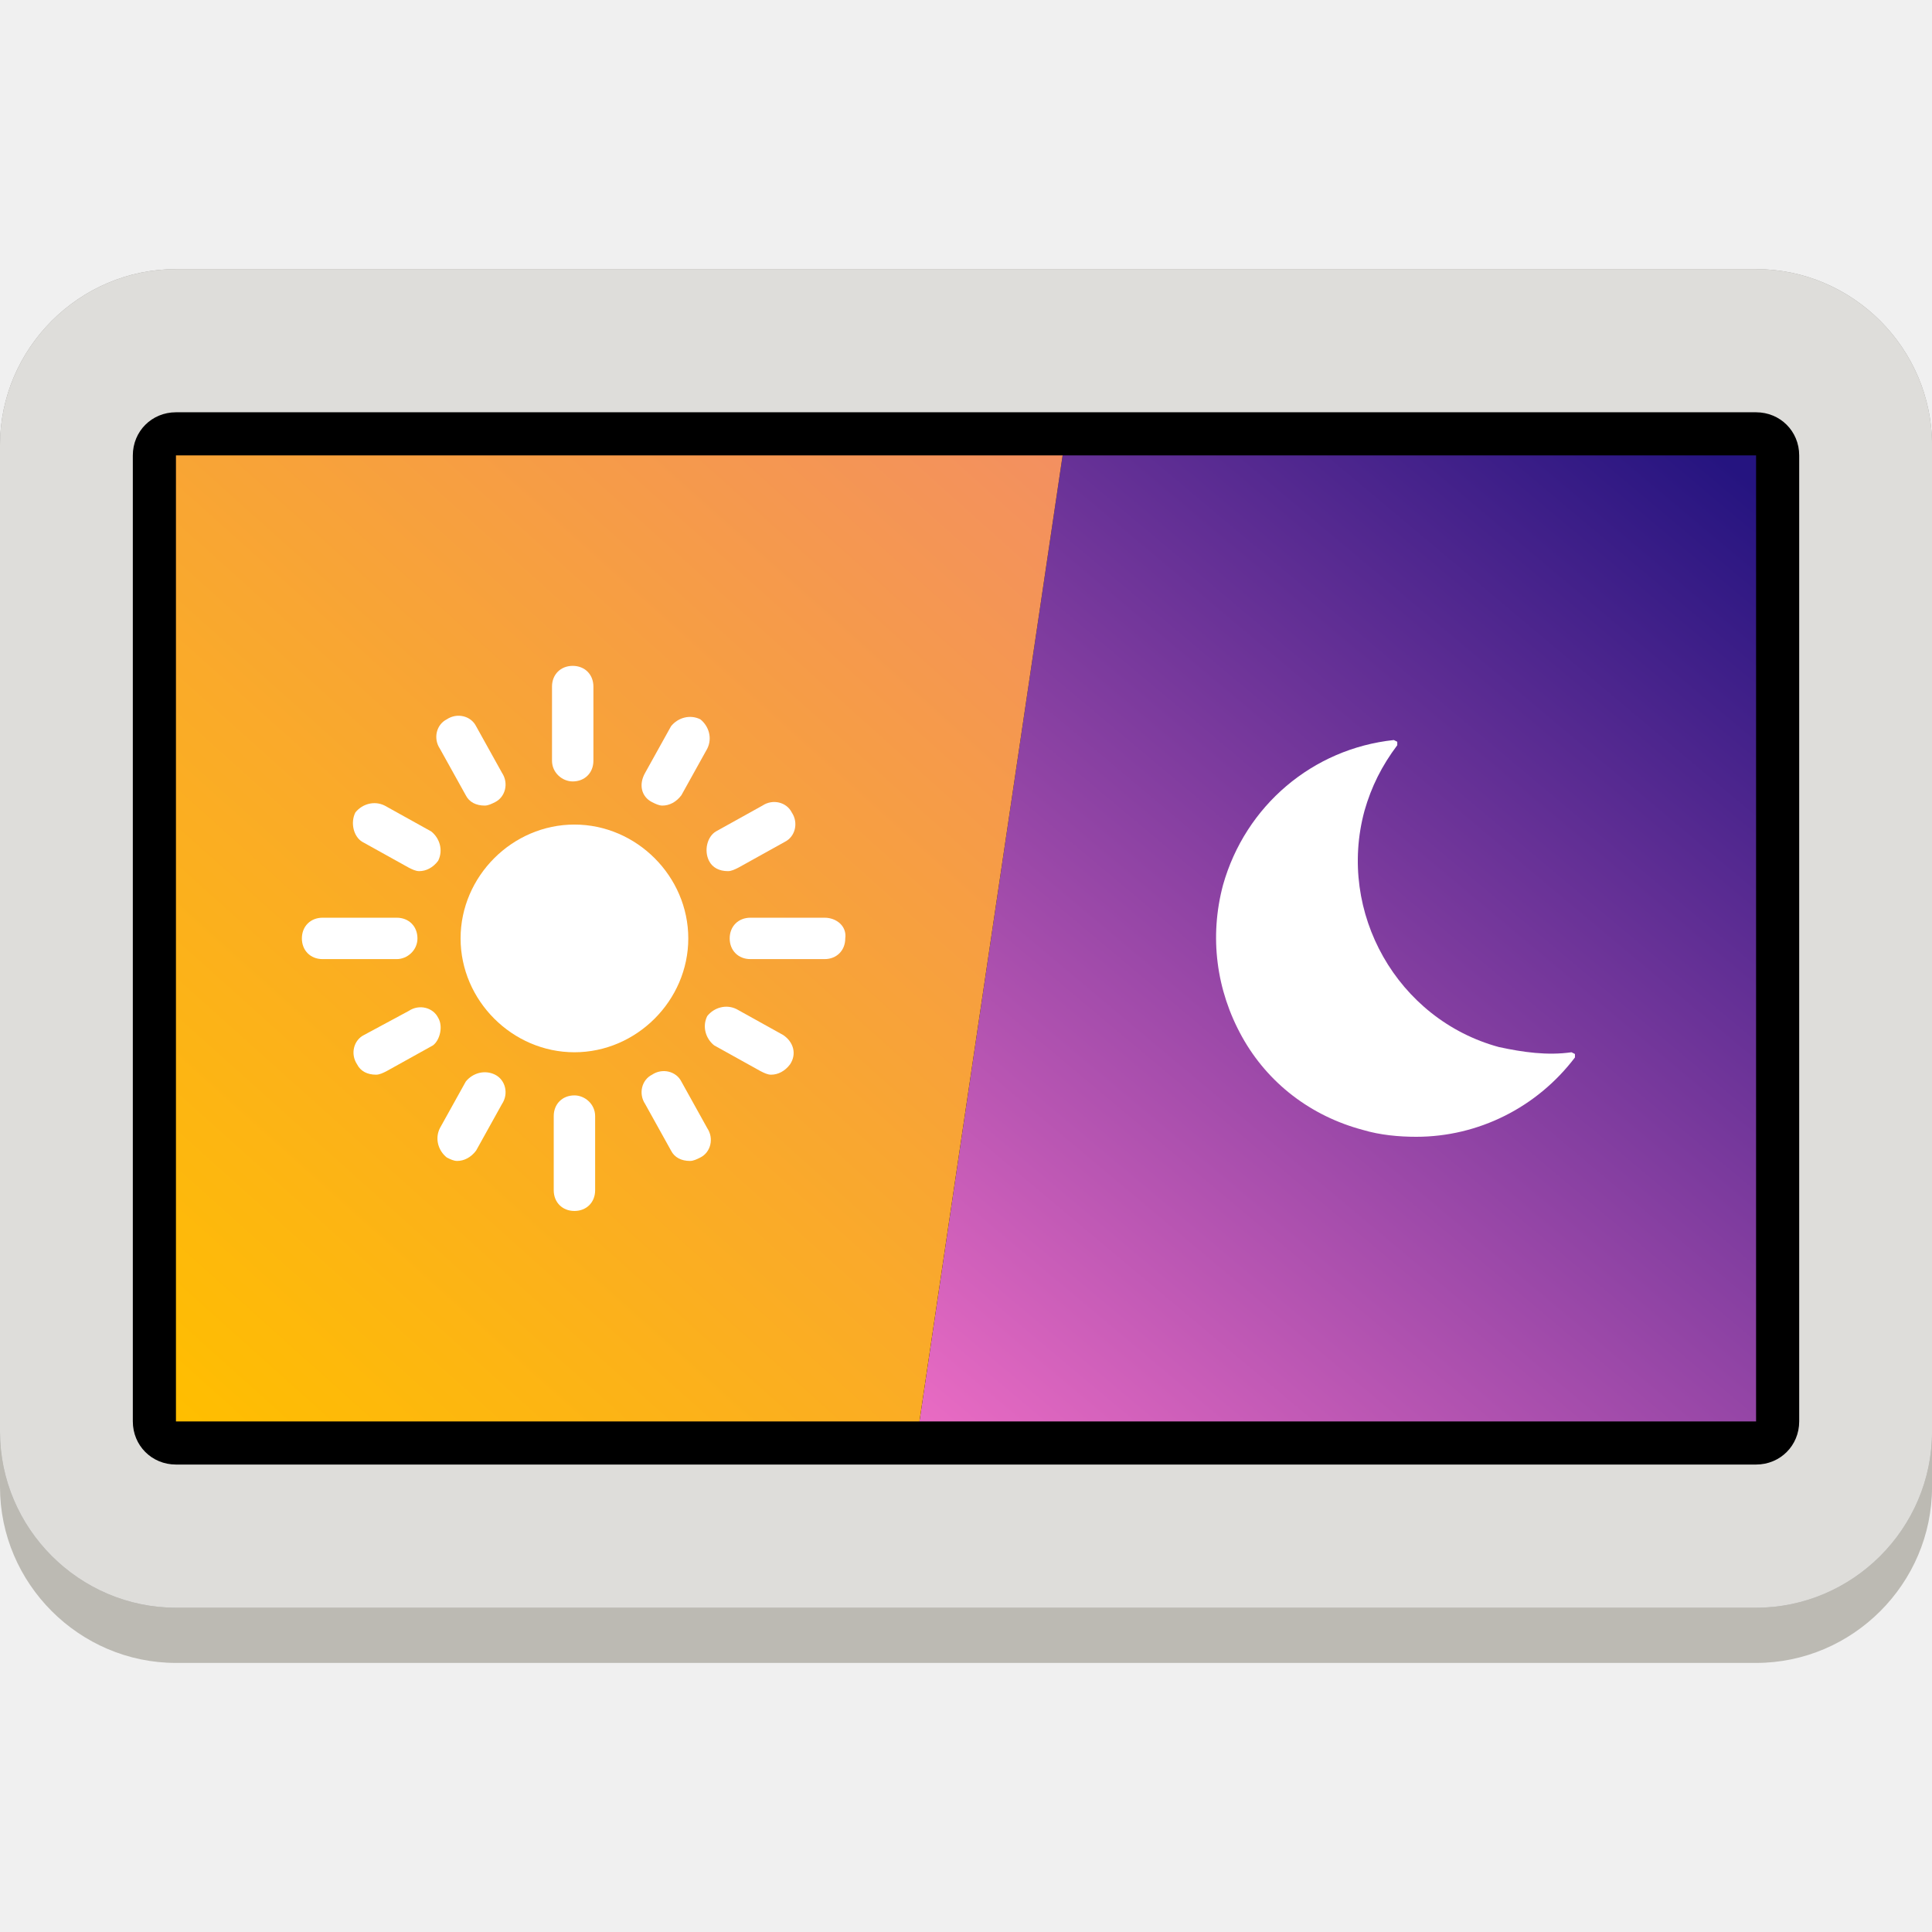
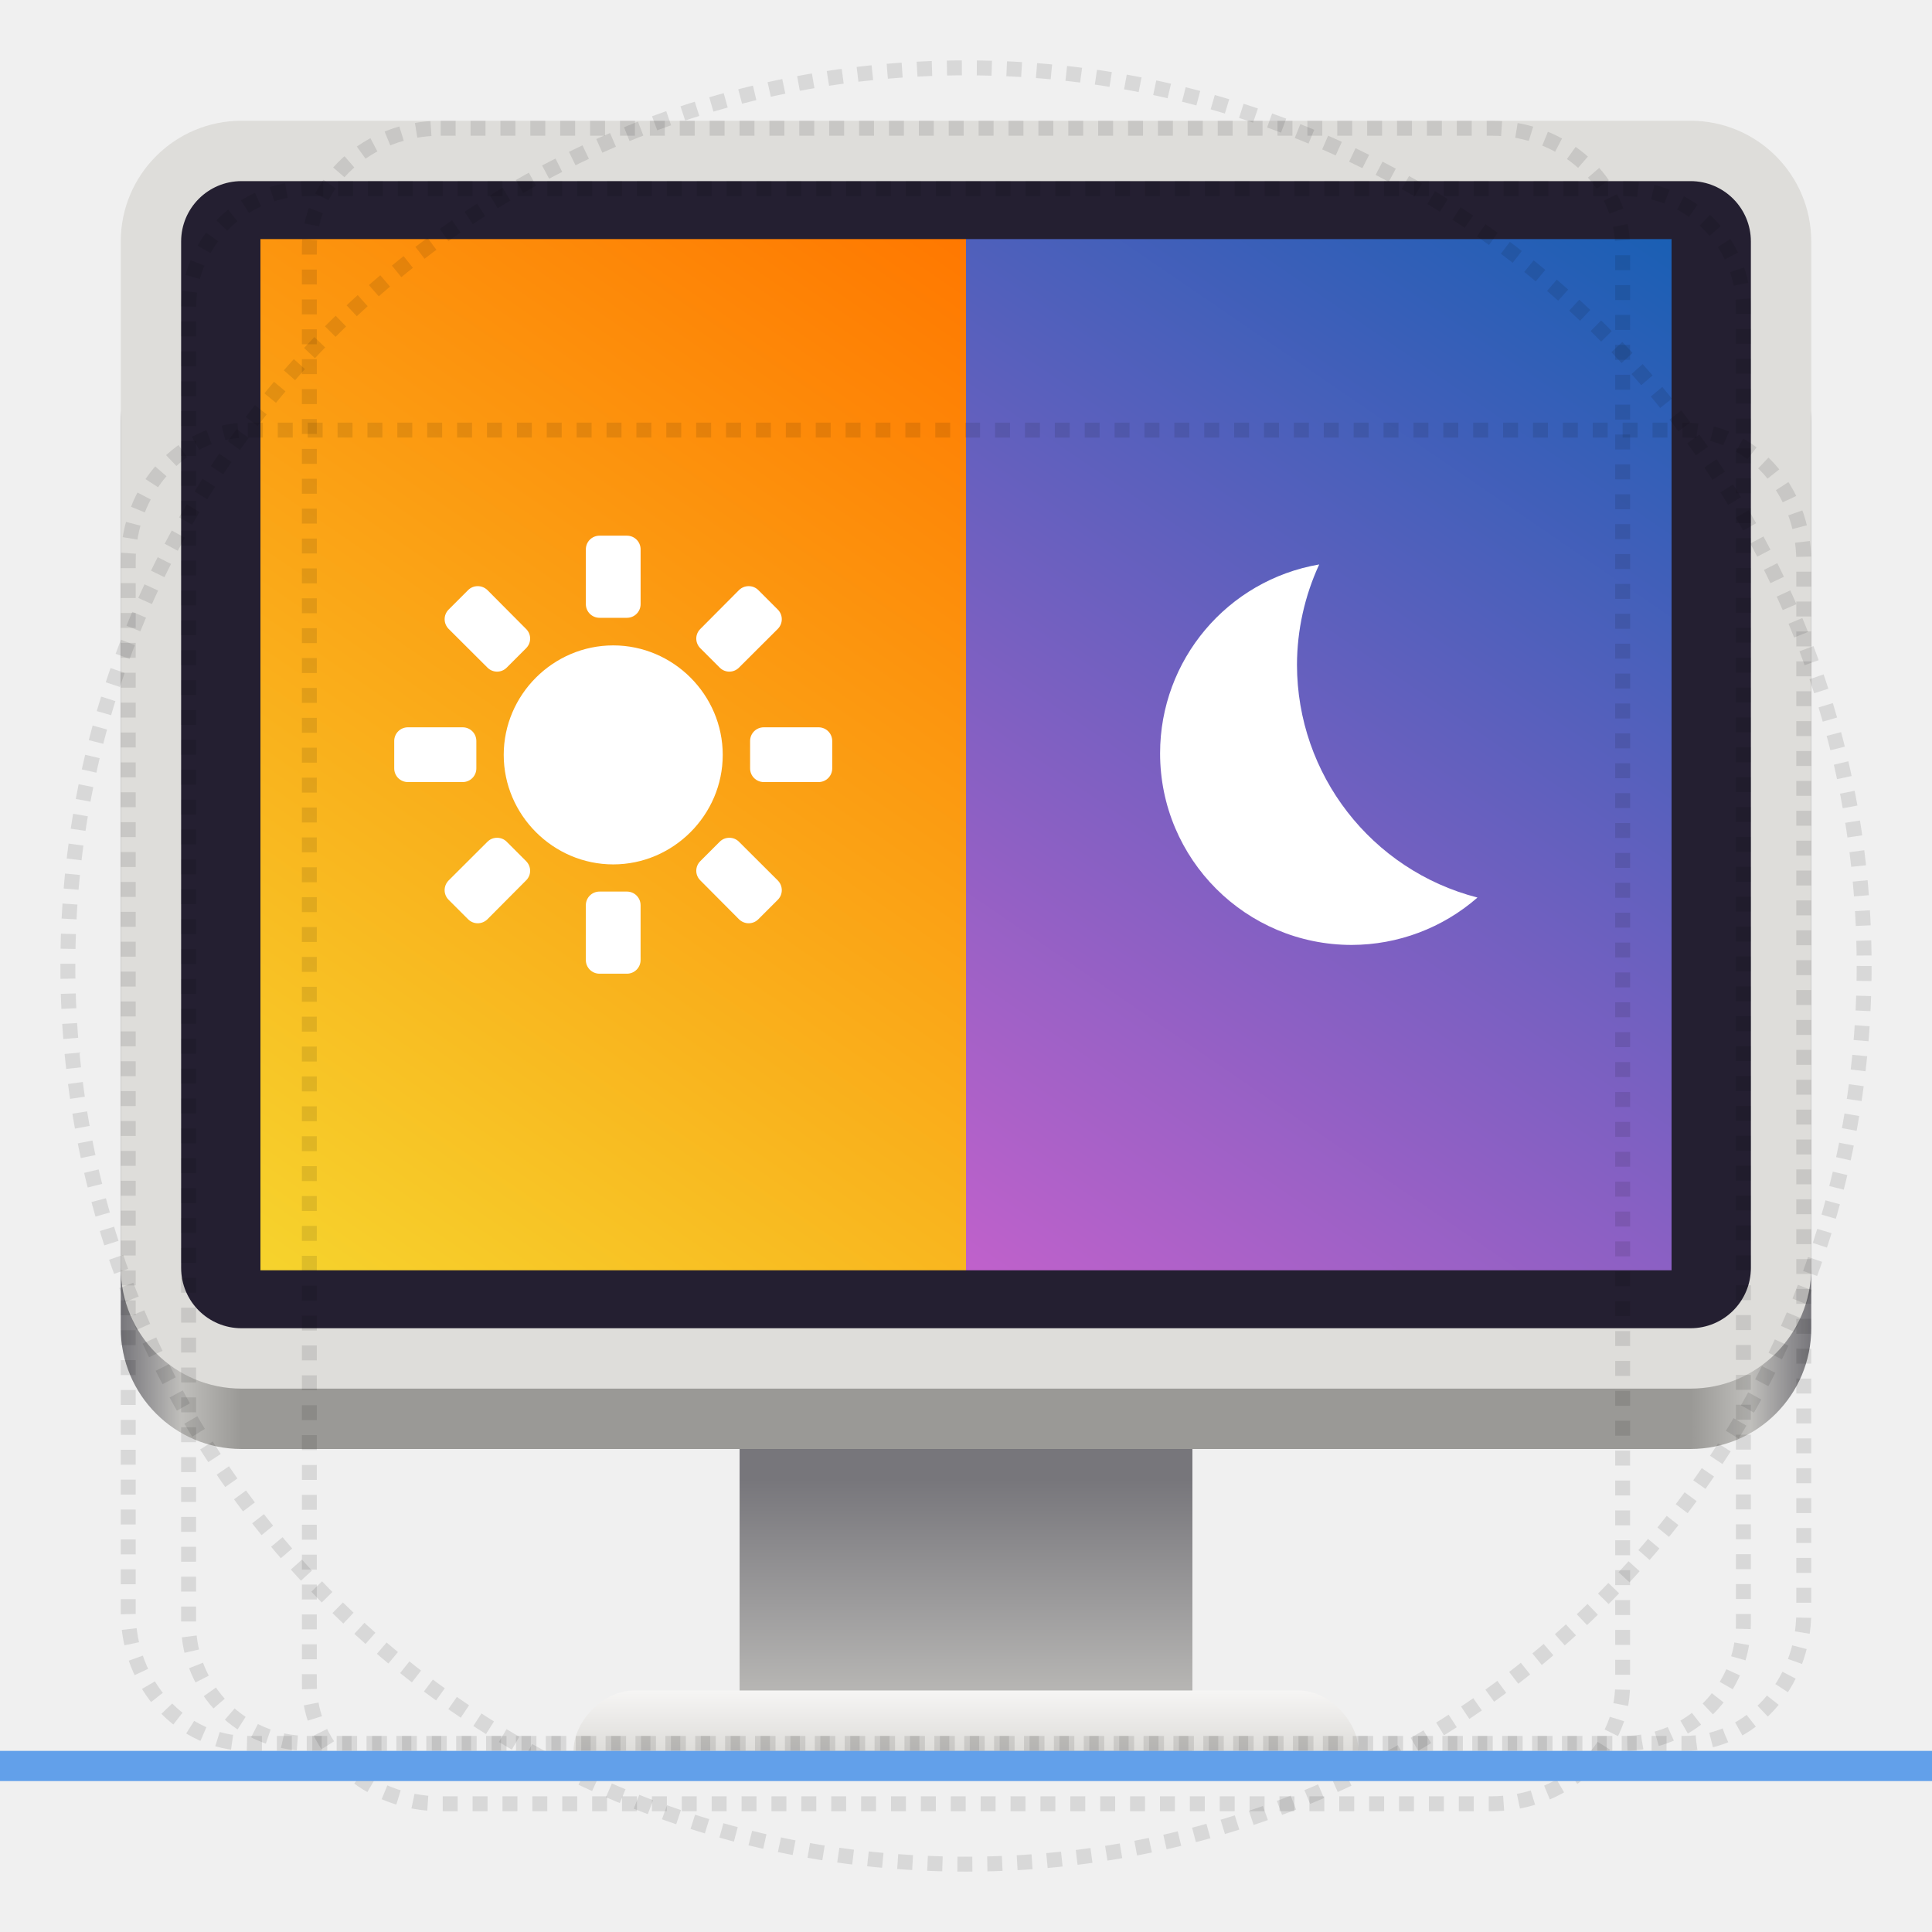
- <svg xmlns="http://www.w3.org/2000/svg" width="127.6" height="127.6" version="1.1" viewBox="0 0 127.6 127.6" xml:space="preserve">
-   <style type="text/css">
- 	.st0{fill:#BCBAB3;}
- 	.st1{fill:#9A9996;}
- 	.st2{fill:#DEDDDA;}
- 	.st3{fill:url(#SVGID_1_);}
- 	.st4{fill:url(#SVGID_00000088133459917914452830000015098818156158056114_);}
- 	.st5{fill:#FFFFFF;}
- </style>
-   <g transform="matrix(1.1393 0 0 1.1393 -9.1143 -9.1143)">
-     <path class="st0" d="m18.2 53.5h91.6c5.6 0 10.2 4.6 10.2 10.2v30.5c0 5.6-4.6 10.2-10.2 10.2h-91.6c-5.6 0-10.2-4.6-10.2-10.2v-30.5c0-5.6 4.6-10.2 10.2-10.2z" />
-     <path class="st1" d="m18.2 23.6h91.6c5.6 0 10.2 4.6 10.2 10.2v57.2c0 5.6-4.6 10.2-10.2 10.2h-91.6c-5.6 0-10.2-4.6-10.2-10.2v-57.2c0-5.6 4.6-10.2 10.2-10.2z" />
-     <path class="st2" d="m18.2 23.6h91.6c5.6 0 10.2 4.6 10.2 10.2v57.2c0 5.6-4.6 10.2-10.2 10.2h-91.6c-5.6 0-10.2-4.6-10.2-10.2v-57.2c0-5.6 4.6-10.2 10.2-10.2z" />
-     <path d="m18.2 31.9h91.6c1.4 0 2.5 1.1 2.5 2.5v56c0 1.4-1.1 2.5-2.5 2.5h-91.6c-1.4 0-2.5-1.1-2.5-2.5v-56c0-1.4 1.1-2.5 2.5-2.5z" />
-     <linearGradient id="SVGID_1_" x1="-895.97" x2="-894.97" y1="-475.62" y2="-475.62" gradientTransform="matrix(-47.291 55.311 55.311 47.291 -15953 72087)" gradientUnits="userSpaceOnUse">
-       <stop stop-color="#251480" offset="0" />
-       <stop stop-color="#251480" offset="0" />
-       <stop stop-color="#E96BC3" offset="1" />
+ <svg xmlns="http://www.w3.org/2000/svg" xmlns:xlink="http://www.w3.org/1999/xlink" width="128" height="128" id="svg11300" version="1.0" style="display:inline;enable-background:new" viewBox="0 0 128 128" xml:space="preserve">
+   <defs id="defs3">
+     <rect x="71.696" y="-136.778" width="86.063" height="99.514" id="rect24572" />
+     <linearGradient y2="236" x2="96" y1="236" x1="32" gradientTransform="translate(604.8168,170.5864)" gradientUnits="userSpaceOnUse" id="linearGradient1099" xlink:href="#linearGradient1036" />
+     <linearGradient id="linearGradient1036">
+       <stop id="stop1032" offset="0" style="stop-color:#d5d3cf;stop-opacity:1;" />
+       <stop id="stop1034" offset="1" style="stop-color:#f6f5f4;stop-opacity:1" />
    </linearGradient>
-     <polygon class="st3" points="61.3 90.4 69.6 34.4 109.8 34.4 109.8 90.4" fill="url(#SVGID_1_)" />
-     <linearGradient id="SVGID_00000172402698039694198610000003353832082824108457_" x1="-895.97" x2="-894.97" y1="-475.62" y2="-475.62" gradientTransform="matrix(50.748 -55.449 -55.449 -50.748 19112 -73730)" gradientUnits="userSpaceOnUse">
-       <stop stop-color="#FFBE00" offset="0" />
-       <stop stop-color="#FFBE00" offset="0" />
-       <stop stop-color="#F39060" offset="1" />
+     <radialGradient r="32" fy="-76" fx="-244" cy="-76" cx="-244" gradientTransform="matrix(0.8833333,0,0,0.8833333,-460.3502,463.1197)" gradientUnits="userSpaceOnUse" id="radialGradient1103" xlink:href="#linearGradient1069" />
+     <linearGradient id="linearGradient1069">
+       <stop id="stop1065" offset="0" style="stop-color:#d5d3cf;stop-opacity:1" />
+       <stop id="stop1067-1" offset="1" style="stop-color:#949390;stop-opacity:1" />
    </linearGradient>
-     <polygon points="18.2 90.4 18.2 34.4 69.6 34.4 61.3 90.4" fill="url(#SVGID_00000172402698039694198610000003353832082824108457_)" />
-     <path class="st5" d="m99.3 69.1-0.2-0.1c-1.4 0.2-2.8 0-4.2-0.3-5.9-1.6-9.4-7.8-7.8-13.7 0.4-1.4 1-2.6 1.9-3.8v-0.2l-0.2-0.1c-4.7 0.5-8.6 3.8-9.9 8.4-0.8 3-0.4 6.1 1.1 8.8s4 4.6 7 5.4c1 0.3 2.1 0.4 3.1 0.4 3.6 0 7-1.7 9.2-4.6z" />
-     <path class="st5" d="m41.3 55.8c-3.6 0-6.6 3-6.6 6.6s3 6.6 6.6 6.6 6.6-3 6.6-6.6-3-6.6-6.6-6.6z" />
-     <path class="st5" d="m41.3 71.5c-0.7 0-1.2 0.5-1.2 1.2v4.3c0 0.7 0.5 1.2 1.2 1.2s1.2-0.5 1.2-1.2v-4.3c0-0.7-0.6-1.2-1.2-1.2z" />
-     <path class="st5" d="m55.8 61.2h-4.3c-0.7 0-1.2 0.5-1.2 1.2s0.5 1.2 1.2 1.2h4.3c0.7 0 1.2-0.5 1.2-1.2 0.1-0.7-0.5-1.2-1.2-1.2z" />
-     <path class="st5" d="m41.2 53.3c0.7 0 1.2-0.5 1.2-1.2v-4.3c0-0.7-0.5-1.2-1.2-1.2s-1.2 0.5-1.2 1.2v4.3c0 0.7 0.6 1.2 1.2 1.2z" />
-     <path class="st5" d="m32.2 62.4c0-0.7-0.5-1.2-1.2-1.2h-4.3c-0.7 0-1.2 0.5-1.2 1.2s0.5 1.2 1.2 1.2h4.3c0.6 0 1.2-0.5 1.2-1.2z" />
-     <path class="st5" d="m47.5 70.7c-0.3-0.6-1.1-0.8-1.7-0.4-0.6 0.3-0.8 1.1-0.4 1.7l1.5 2.7c0.2 0.4 0.6 0.6 1.1 0.6 0.2 0 0.4-0.1 0.6-0.2 0.6-0.3 0.8-1.1 0.4-1.7z" />
-     <path class="st5" d="m49.1 57.9c0.2 0.4 0.6 0.6 1.1 0.6 0.2 0 0.4-0.1 0.6-0.2l2.7-1.5c0.6-0.3 0.8-1.1 0.4-1.7-0.3-0.6-1.1-0.8-1.7-0.4l-2.7 1.5c-0.5 0.3-0.7 1.1-0.4 1.7z" />
-     <path class="st5" d="m35 54.1c0.2 0.4 0.6 0.6 1.1 0.6 0.2 0 0.4-0.1 0.6-0.2 0.6-0.3 0.8-1.1 0.4-1.7l-1.5-2.7c-0.3-0.6-1.1-0.8-1.7-0.4-0.6 0.3-0.8 1.1-0.4 1.7z" />
-     <path class="st5" d="m33.4 67c-0.3-0.6-1.1-0.8-1.7-0.4l-2.6 1.4c-0.6 0.3-0.8 1.1-0.4 1.7 0.2 0.4 0.6 0.6 1.1 0.6 0.2 0 0.4-0.1 0.6-0.2l2.7-1.5c0.4-0.3 0.6-1.1 0.3-1.6z" />
-     <path class="st5" d="m53.4 68-2.7-1.5c-0.6-0.3-1.3-0.1-1.7 0.4-0.3 0.6-0.1 1.3 0.4 1.7l2.7 1.5c0.2 0.1 0.4 0.2 0.6 0.2 0.4 0 0.8-0.2 1.1-0.6 0.4-0.6 0.2-1.3-0.4-1.7z" />
-     <path class="st5" d="m45.8 54.5c0.2 0.1 0.4 0.2 0.6 0.2 0.4 0 0.8-0.2 1.1-0.6l1.5-2.7c0.3-0.6 0.1-1.3-0.4-1.7-0.6-0.3-1.3-0.1-1.7 0.4l-1.5 2.7c-0.4 0.7-0.2 1.4 0.4 1.7z" />
-     <path class="st5" d="m29 56.8 2.7 1.5c0.2 0.1 0.4 0.2 0.6 0.2 0.4 0 0.8-0.2 1.1-0.6 0.3-0.6 0.1-1.3-0.4-1.7l-2.7-1.5c-0.6-0.3-1.3-0.1-1.7 0.4-0.3 0.6-0.1 1.4 0.4 1.7z" />
-     <path class="st5" d="m36.7 70.3c-0.6-0.3-1.3-0.1-1.7 0.4l-1.5 2.7c-0.3 0.6-0.1 1.3 0.4 1.7 0.2 0.1 0.4 0.2 0.6 0.2 0.4 0 0.8-0.2 1.1-0.6l1.5-2.7c0.4-0.6 0.2-1.4-0.4-1.7z" />
+     <linearGradient gradientUnits="userSpaceOnUse" y2="232" x2="64" y1="262.5" x1="64" id="linearGradient1027" xlink:href="#linearGradient1025" gradientTransform="translate(-470.5864,432.8168)" />
+     <linearGradient id="linearGradient1025">
+       <stop id="stop1021" offset="0" style="stop-color:#9a9996;stop-opacity:1" />
+       <stop id="stop1023" offset="1" style="stop-color:#77767b;stop-opacity:1" />
+     </linearGradient>
+     <clipPath clipPathUnits="userSpaceOnUse" id="clipPath1609-7">
+       <path id="path1611-5" d="m 252,116 28,-28 v -8 h -36 v 36 z" style="fill:#e74747;stroke:none;stroke-width:0.25px;stroke-linecap:butt;stroke-linejoin:miter;stroke-opacity:1" />
+     </clipPath>
+     <linearGradient id="_Linear1" x1="0" y1="0" x2="1" y2="0" gradientUnits="userSpaceOnUse" gradientTransform="matrix(104,0,0,104,11.99973,235.9999)">
+       <stop offset="0" style="stop-color:#c0bfbc;stop-opacity:1;" id="stop254" />
+       <stop offset="0.05" style="stop-color:#f6f5f4;stop-opacity:1;" id="stop256" />
+       <stop offset="0.1" style="stop-color:#deddda;stop-opacity:1;" id="stop258" />
+       <stop offset="0.9" style="stop-color:#deddda;stop-opacity:1;" id="stop260" />
+       <stop offset="0.95" style="stop-color:#f6f5f4;stop-opacity:1;" id="stop262" />
+       <stop offset="1" style="stop-color:#c0bfbc;stop-opacity:1;" id="stop264" />
+     </linearGradient>
+     <radialGradient id="_Radial2" cx="0" cy="0" r="1" gradientUnits="userSpaceOnUse" gradientTransform="matrix(0,-92,92,0,64,106)">
+       <stop offset="0" style="stop-color:rgb(61,56,70);stop-opacity:1" id="stop267" />
+       <stop offset="1" style="stop-color:rgb(36,31,49);stop-opacity:1" id="stop269" />
+     </radialGradient>
+     <linearGradient xlink:href="#linearGradient66976" id="linearGradient66978" x1="17.255" y1="276.16" x2="64" y2="207.84" gradientUnits="userSpaceOnUse" gradientTransform="translate(-147.1109,128.107)" />
+     <linearGradient id="linearGradient66976">
+       <stop style="stop-color:#f6d32d;stop-opacity:1;" offset="0" id="stop66972" />
+       <stop style="stop-color:#ff7800;stop-opacity:1;" offset="1" id="stop66974" />
+     </linearGradient>
+     <linearGradient y2="-449.394" x2="536.596" y1="-449.394" x1="88.596" gradientTransform="matrix(0.25,0,0,0.25,-14.14897,400.3485)" gradientUnits="userSpaceOnUse" id="linearGradient5056" xlink:href="#linearGradient1078" />
+     <linearGradient id="linearGradient1078">
+       <stop id="stop1066" offset="0" style="stop-color:#77767b;stop-opacity:1" />
+       <stop style="stop-color:#c0bfbc;stop-opacity:1" offset="0.036" id="stop1068" />
+       <stop id="stop1070" offset="0.071" style="stop-color:#9a9996;stop-opacity:1" />
+       <stop style="stop-color:#9a9996;stop-opacity:1" offset="0.929" id="stop1072" />
+       <stop id="stop1074" offset="0.964" style="stop-color:#c0bfbc;stop-opacity:1" />
+       <stop id="stop1076" offset="1" style="stop-color:#77767b;stop-opacity:1" />
+     </linearGradient>
+     <linearGradient xlink:href="#linearGradient72543" id="linearGradient72545" x1="64" y1="276.16" x2="110.745" y2="207.84" gradientUnits="userSpaceOnUse" />
+     <linearGradient id="linearGradient72543">
+       <stop style="stop-color:#c061cb;stop-opacity:1;" offset="0" id="stop72539" />
+       <stop style="stop-color:#1a5fb4;stop-opacity:1;" offset="1" id="stop72541" />
+     </linearGradient>
+     <linearGradient y2="274" x2="42" y1="290" x1="42" gradientTransform="matrix(0.4999999,0,0,1,42,-1.4e-5)" gradientUnits="userSpaceOnUse" id="linearGradient5052" xlink:href="#linearGradient3379" />
+     <linearGradient id="linearGradient3379">
+       <stop style="stop-color:#c0bfbc;stop-opacity:1" offset="0" id="stop3375" />
+       <stop style="stop-color:#77767b;stop-opacity:1" offset="1" id="stop3377" />
+     </linearGradient>
+     <linearGradient y2="288" x2="66" y1="284" x1="66" gradientTransform="translate(20,3.999986)" gradientUnits="userSpaceOnUse" id="linearGradient5054" xlink:href="#linearGradient3723" />
+     <linearGradient id="linearGradient3723">
+       <stop id="stop3719-4" offset="0" style="stop-color:#f6f5f4;stop-opacity:1" />
+       <stop id="stop3721-8" offset="1" style="stop-color:#deddda;stop-opacity:1" />
+     </linearGradient>
+   </defs>
+   <g id="layer1" style="display:inline" transform="translate(0,-172)">
+     <g id="layer2" style="display:inline">
+       <g style="display:inline;fill:#000000;enable-background:new" transform="matrix(7.991171,0,0,8.003641,-167.7909,-4846.078)" id="g12027" />
+       <rect style="display:inline;overflow:visible;visibility:visible;fill:#f0f0f0;fill-opacity:1;fill-rule:nonzero;stroke:none;stroke-width:0.5;marker:none;enable-background:accumulate" id="rect13805" width="128" height="128" x="9.2651362e-08" y="172" />
+       <g id="g883" style="fill:none;fill-opacity:0.251;stroke:#a579b3;stroke-opacity:1" transform="translate(-24,24)" />
+       <g id="g900" style="fill:none;fill-opacity:0.251;stroke:#a579b3;stroke-opacity:1" transform="translate(-24,24)" />
+       <rect y="172" x="160" height="16" width="16" id="rect859" style="display:inline;overflow:visible;visibility:visible;fill:#f0f0f0;fill-opacity:1;fill-rule:nonzero;stroke:none;stroke-width:0.5;marker:none;enable-background:accumulate" />
+       <text xml:space="preserve" style="font-style:normal;font-variant:normal;font-weight:bold;font-stretch:normal;font-size:4px;line-height:125%;font-family:Cantarell;-inkscape-font-specification:'Cantarell, Bold';text-align:start;writing-mode:lr-tb;text-anchor:start;display:inline;fill:#000000;fill-opacity:1;stroke:none;stroke-width:0.333;enable-background:new" x="0" y="164" id="text863">
+         <tspan style="font-size:4px;stroke-width:0.333" id="tspan861" x="0" y="164">Hicolor</tspan>
+       </text>
+       <text id="text867" y="164" x="160" style="font-style:normal;font-variant:normal;font-weight:bold;font-stretch:normal;font-size:4px;line-height:125%;font-family:Cantarell;-inkscape-font-specification:'Cantarell, Bold';text-align:start;writing-mode:lr-tb;text-anchor:start;display:inline;fill:#000000;fill-opacity:1;stroke:none;stroke-width:0.333;enable-background:new" xml:space="preserve">
+         <tspan y="164" x="160" id="tspan865" style="font-size:4px;stroke-width:0.333">Symbolic</tspan>
+       </text>
+     </g>
+     <g id="layer9" style="display:inline">
+       <g id="g80723" transform="translate(147.1113,-148.1073)">
+         <g transform="translate(-157.1109,144.107)" id="g4925-9" style="display:inline;enable-background:new">
+           <rect style="display:inline;opacity:1;fill:url(#linearGradient5052);fill-opacity:1;stroke:none;stroke-width:0.25;stroke-linecap:butt;stroke-linejoin:miter;stroke-miterlimit:4;stroke-dasharray:none;stroke-dashoffset:0;stroke-opacity:1;marker:none;marker-start:none;marker-mid:none;marker-end:none;paint-order:normal;enable-background:new" id="rect4921-8" width="30" height="28" x="59" y="264" />
+           <path style="display:inline;opacity:1;fill:url(#linearGradient5054);fill-opacity:1;stroke:none;stroke-width:5;stroke-linecap:square;stroke-linejoin:miter;stroke-miterlimit:4;stroke-dasharray:none;stroke-dashoffset:0;stroke-opacity:1;enable-background:new" d="m 52,288 h 44.062 c 1.938,0 3.938,2 3.938,4 H 48 c 0,-2 2,-4 4,-4 z" id="path4923-4" />
+         </g>
+         <g transform="translate(-147.1109,128.107)" id="g4943-8" style="display:inline;enable-background:new">
+           <rect ry="8" rx="8" y="212" x="8" height="76" width="112" id="rect4927-1" style="display:inline;opacity:1;vector-effect:none;fill:url(#linearGradient5056);fill-opacity:1;stroke:none;stroke-width:0.25;stroke-linecap:butt;stroke-linejoin:miter;stroke-miterlimit:4;stroke-dasharray:none;stroke-dashoffset:0;stroke-opacity:1;marker:none;marker-start:none;marker-mid:none;marker-end:none;paint-order:normal;enable-background:new" />
+           <rect style="display:inline;opacity:1;vector-effect:none;fill:#deddda;fill-opacity:1;stroke:none;stroke-width:0.25;stroke-linecap:butt;stroke-linejoin:miter;stroke-miterlimit:4;stroke-dasharray:none;stroke-dashoffset:0;stroke-opacity:1;marker:none;marker-start:none;marker-mid:none;marker-end:none;paint-order:normal;enable-background:new" id="rect4929-0" width="112" height="84" x="8" y="200" rx="8" ry="8" />
+           <rect rx="4" style="display:inline;opacity:1;vector-effect:none;fill:#241f31;fill-opacity:1;stroke:none;stroke-width:0.011px;stroke-linecap:butt;stroke-linejoin:miter;stroke-miterlimit:4;stroke-dasharray:none;stroke-dashoffset:0;stroke-opacity:1;marker:none;marker-start:none;marker-mid:none;marker-end:none;paint-order:normal;enable-background:new" id="rect4931-3" width="104" height="76" x="12" y="204" ry="4" />
+           <rect rx="0" style="display:inline;opacity:1;vector-effect:none;fill:url(#linearGradient72545);fill-opacity:1;stroke:none;stroke-width:0.01px;stroke-linecap:butt;stroke-linejoin:miter;stroke-miterlimit:4;stroke-dasharray:none;stroke-dashoffset:0;stroke-opacity:1;marker:none;marker-start:none;marker-mid:none;marker-end:none;paint-order:normal;enable-background:new" id="rect66607" width="46.745" height="68.32" x="64" y="207.84" ry="0" />
+         </g>
+         <rect rx="0" style="display:inline;vector-effect:none;fill:url(#linearGradient66978);fill-opacity:1;stroke:none;stroke-width:0.01px;stroke-linecap:butt;stroke-linejoin:miter;stroke-miterlimit:4;stroke-dasharray:none;stroke-dashoffset:0;stroke-opacity:1;marker:none;marker-start:none;marker-mid:none;marker-end:none;paint-order:normal;enable-background:new" id="rect66605" width="46.745" height="68.32" x="-129.856" y="335.947" ry="0" />
+       </g>
+       <path d="m 87.401,209.396 c -6.093,1.049 -10.542,6.334 -10.542,12.512 0,7.014 5.682,12.696 12.696,12.696 3.068,-0.007 6.022,-1.119 8.332,-3.139 -7.035,-1.814 -11.952,-8.155 -11.959,-15.424 0.007,-2.295 0.51,-4.563 1.474,-6.646 z m 0,0" fill="#222222" id="path78837" style="fill:#ffffff;fill-opacity:1;stroke-width:1.814" />
+       <path d="m 39.721,207.49 c -0.503,0 -0.907,0.404 -0.907,0.907 v 3.627 c 0,0.503 0.404,0.907 0.907,0.907 h 1.814 c 0.503,0 0.907,-0.404 0.907,-0.907 v -3.627 c 0,-0.503 -0.404,-0.907 -0.907,-0.907 z m -8.07,3.344 c -0.234,0 -0.461,0.085 -0.638,0.262 l -1.289,1.289 c -0.354,0.354 -0.354,0.921 0,1.282 l 2.572,2.565 c 0.354,0.354 0.921,0.354 1.275,0 l 1.282,-1.282 c 0.361,-0.361 0.361,-0.928 0,-1.282 l -2.558,-2.572 c -0.184,-0.177 -0.411,-0.262 -0.645,-0.262 z m 17.953,0 c -0.234,0 -0.461,0.085 -0.645,0.262 l -2.558,2.572 c -0.361,0.354 -0.361,0.921 0,1.282 l 1.282,1.282 c 0.354,0.354 0.921,0.354 1.275,0 l 2.572,-2.565 c 0.354,-0.361 0.354,-0.928 0,-1.282 l -1.289,-1.289 c -0.177,-0.177 -0.404,-0.262 -0.638,-0.262 z m -8.976,3.925 c -3.982,0 -7.255,3.273 -7.255,7.255 0,3.975 3.273,7.255 7.255,7.255 3.982,0 7.255,-3.28 7.255,-7.255 0,-3.982 -3.273,-7.255 -7.255,-7.255 z m -13.603,5.427 c -0.503,0 -0.907,0.404 -0.907,0.907 v 1.814 c 0,0.503 0.404,0.907 0.907,0.907 h 3.627 c 0.503,0 0.907,-0.404 0.907,-0.907 v -1.814 c 0,-0.503 -0.404,-0.907 -0.907,-0.907 z m 23.578,0 c -0.503,0 -0.907,0.404 -0.907,0.907 v 1.814 c 0,0.503 0.404,0.907 0.907,0.907 h 3.627 c 0.503,0 0.907,-0.404 0.907,-0.907 v -1.814 c 0,-0.503 -0.404,-0.907 -0.907,-0.907 z m -17.67,7.319 c -0.234,0 -0.461,0.085 -0.638,0.262 l -2.572,2.565 c -0.354,0.361 -0.354,0.928 0,1.282 l 1.289,1.289 c 0.354,0.354 0.921,0.354 1.282,0 l 2.558,-2.572 c 0.361,-0.354 0.361,-0.921 0,-1.282 l -1.282,-1.282 c -0.177,-0.177 -0.404,-0.262 -0.638,-0.262 z m 15.388,0 c -0.234,0 -0.461,0.085 -0.638,0.262 l -1.282,1.282 c -0.361,0.361 -0.361,0.928 0,1.282 l 2.558,2.572 c 0.361,0.354 0.928,0.354 1.282,0 l 1.289,-1.289 c 0.354,-0.354 0.354,-0.921 0,-1.282 l -2.572,-2.565 c -0.177,-0.177 -0.404,-0.262 -0.638,-0.262 z m -8.601,3.564 c -0.503,0 -0.907,0.404 -0.907,0.907 v 3.627 c 0,0.503 0.404,0.907 0.907,0.907 h 1.814 c 0.503,0 0.907,-0.404 0.907,-0.907 v -3.627 c 0,-0.503 -0.404,-0.907 -0.907,-0.907 z m 0,0" fill="#222222" id="path78828" style="fill:#ffffff;fill-opacity:1;stroke-width:1.814" />
+     </g>
+     <g id="layer3" style="display:inline">
+       <circle cx="64" cy="236" r="59.504" id="circle2892" style="display:inline;opacity:0.1;vector-effect:none;fill:none;fill-opacity:1;stroke:#000000;stroke-width:0.99;stroke-linecap:butt;stroke-linejoin:miter;stroke-miterlimit:4;stroke-dasharray:0.99, 0.99;stroke-dashoffset:0;stroke-opacity:1;marker:none;marker-start:none;marker-mid:none;marker-end:none;paint-order:normal;enable-background:new" />
+       <rect ry="7.929" rx="8.701" y="180.495" x="20.495" height="111.01" width="87.01" id="rect2894" style="display:inline;opacity:0.1;vector-effect:none;fill:none;fill-opacity:1;stroke:#000000;stroke-width:0.99;stroke-linecap:butt;stroke-linejoin:miter;stroke-miterlimit:4;stroke-dasharray:0.99, 0.99;stroke-dashoffset:0;stroke-opacity:1;marker:none;marker-start:none;marker-mid:none;marker-end:none;paint-order:normal;enable-background:new" />
+       <rect ry="7.924" rx="7.924" y="184.495" x="12.495" height="103.01" width="103.01" id="rect2896" style="display:inline;opacity:0.1;vector-effect:none;fill:none;fill-opacity:1;stroke:#000000;stroke-width:0.99;stroke-linecap:butt;stroke-linejoin:miter;stroke-miterlimit:4;stroke-dasharray:0.99, 0.99;stroke-dashoffset:0;stroke-opacity:1;marker:none;marker-start:none;marker-mid:none;marker-end:none;paint-order:normal;enable-background:new" />
+       <rect ry="8.701" rx="7.929" y="200.495" x="8.495" height="87.01" width="111.01" id="rect2898" style="display:inline;opacity:0.1;vector-effect:none;fill:none;fill-opacity:1;stroke:#000000;stroke-width:0.99;stroke-linecap:butt;stroke-linejoin:miter;stroke-miterlimit:4;stroke-dasharray:0.99, 0.99;stroke-dashoffset:0;stroke-opacity:1;marker:none;marker-start:none;marker-mid:none;marker-end:none;paint-order:normal;enable-background:new" />
+       <path id="path2900" d="M 2.6203015e-5,289 H 128" style="display:inline;fill:none;stroke:#62a0ea;stroke-width:2;stroke-linecap:butt;stroke-linejoin:miter;stroke-miterlimit:4;stroke-dasharray:none;stroke-opacity:1;enable-background:new" />
+     </g>
  </g>
</svg>
